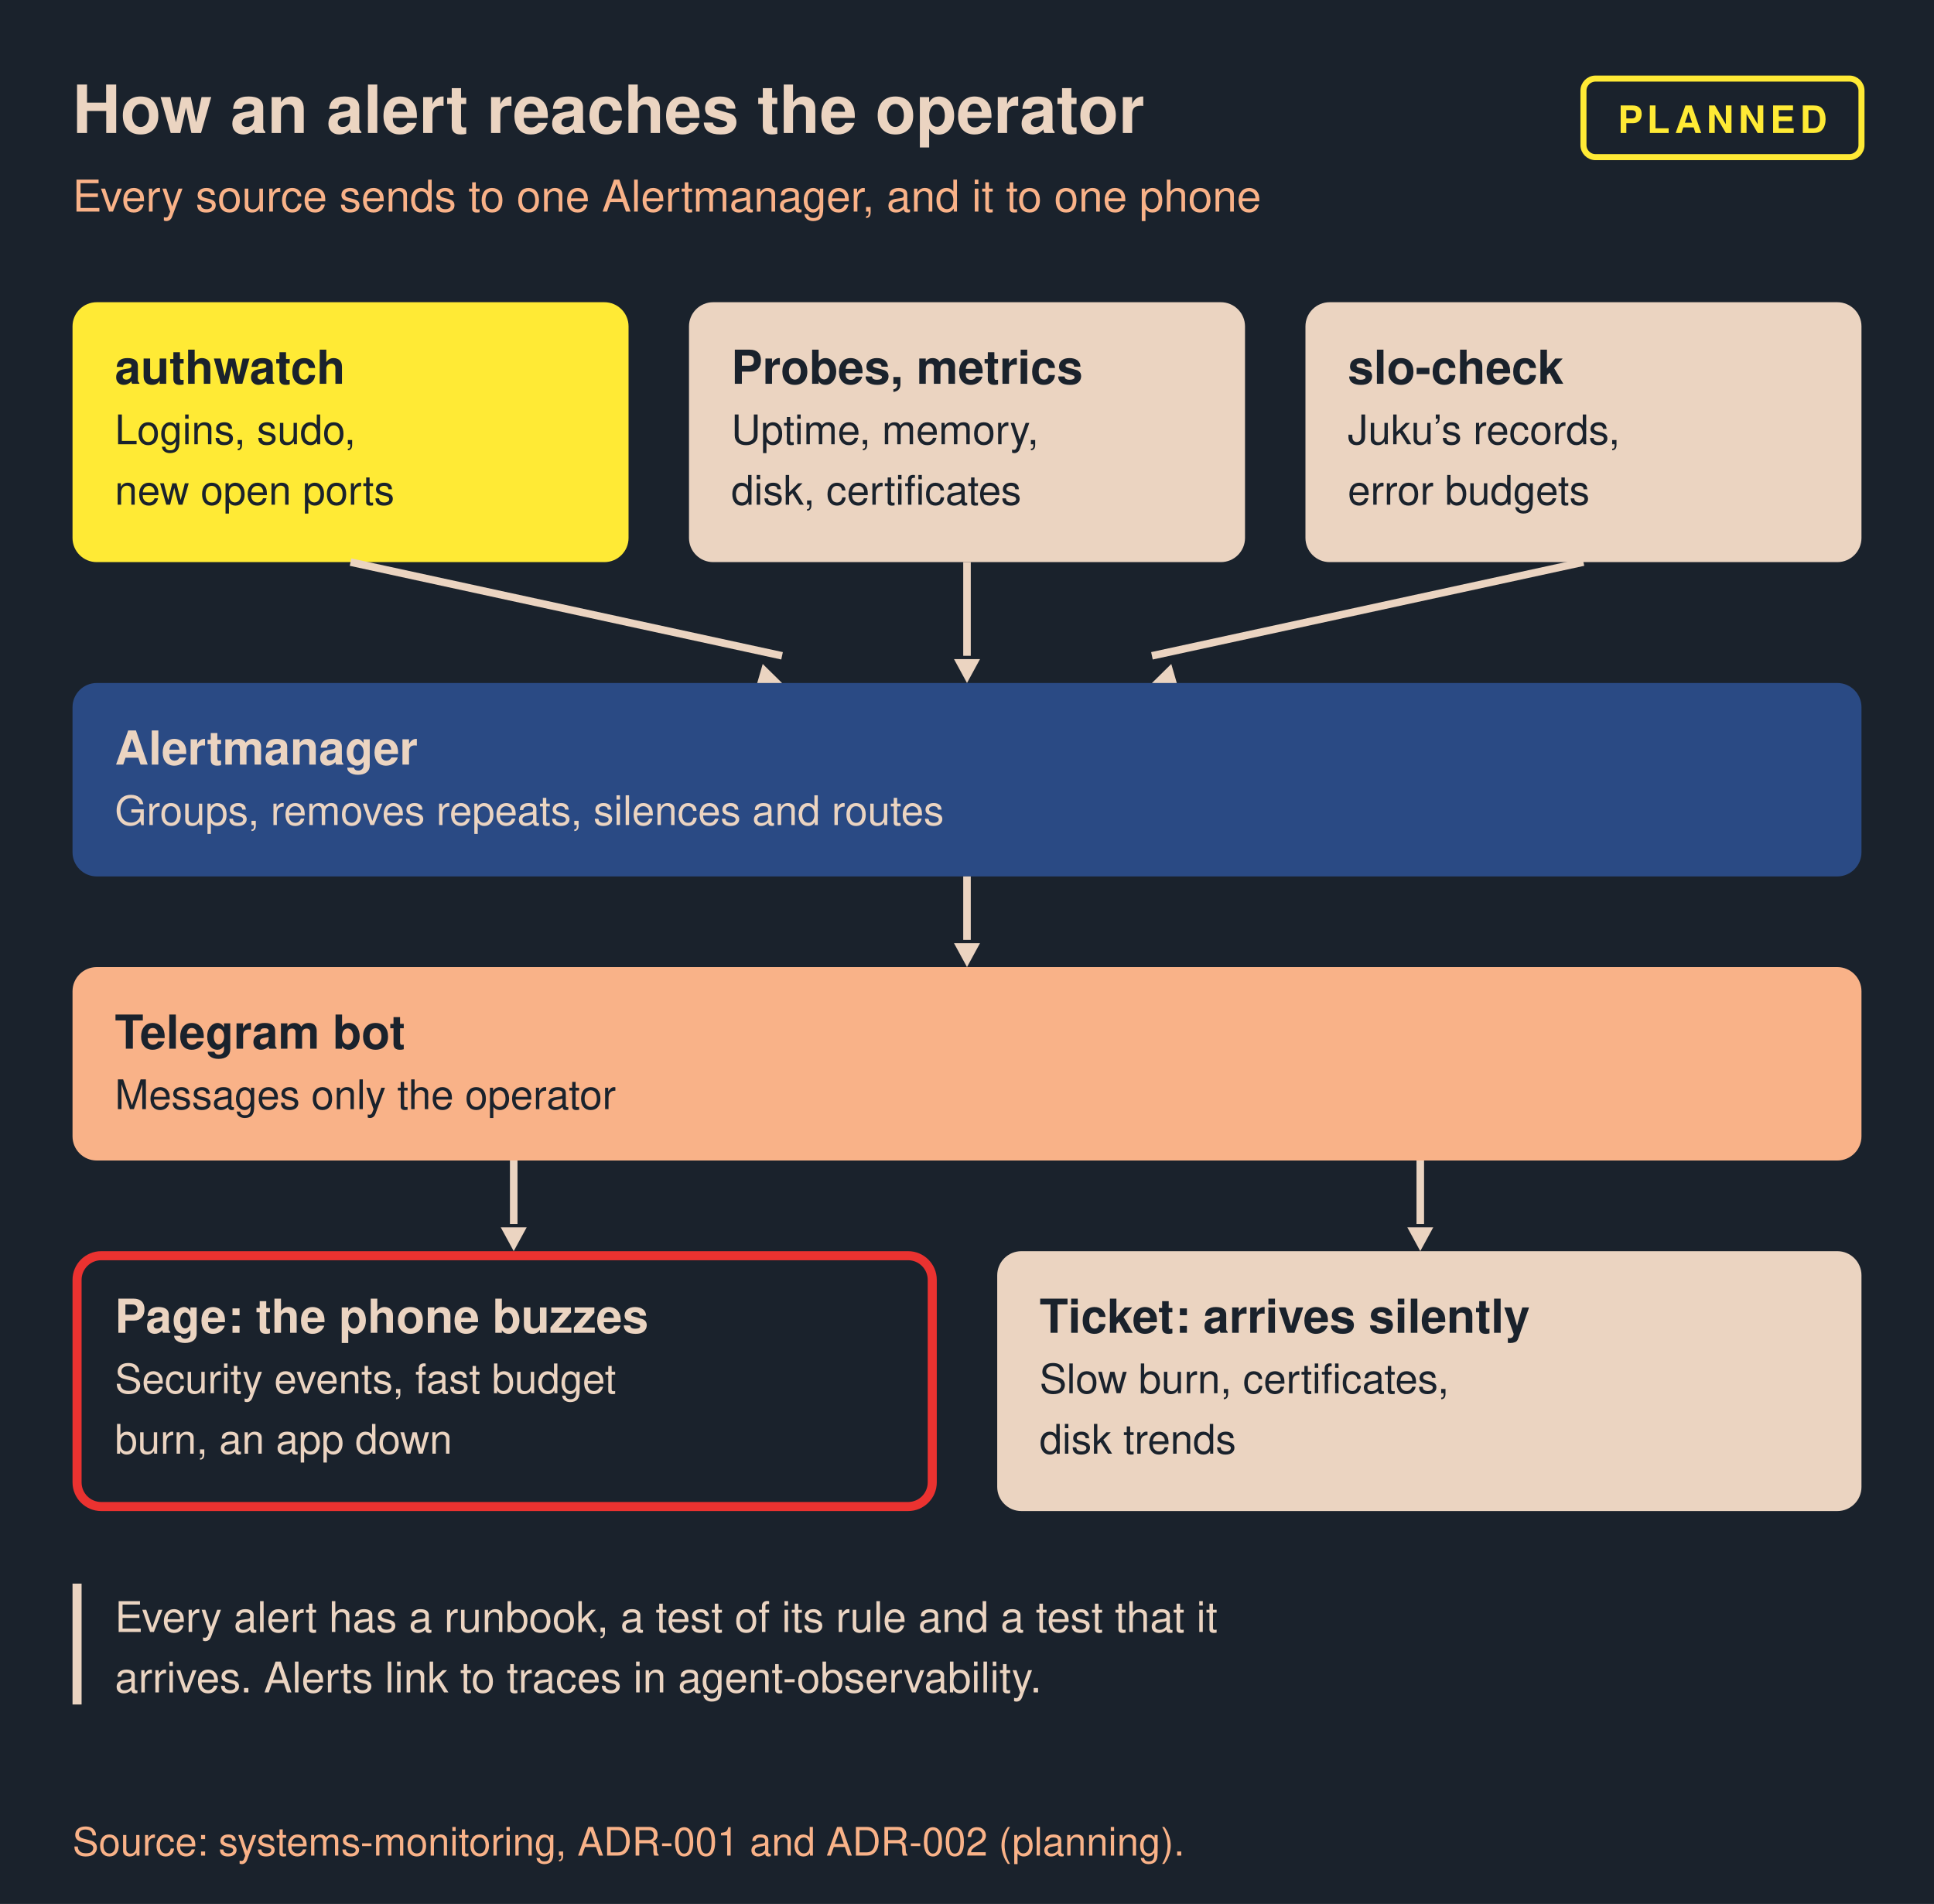
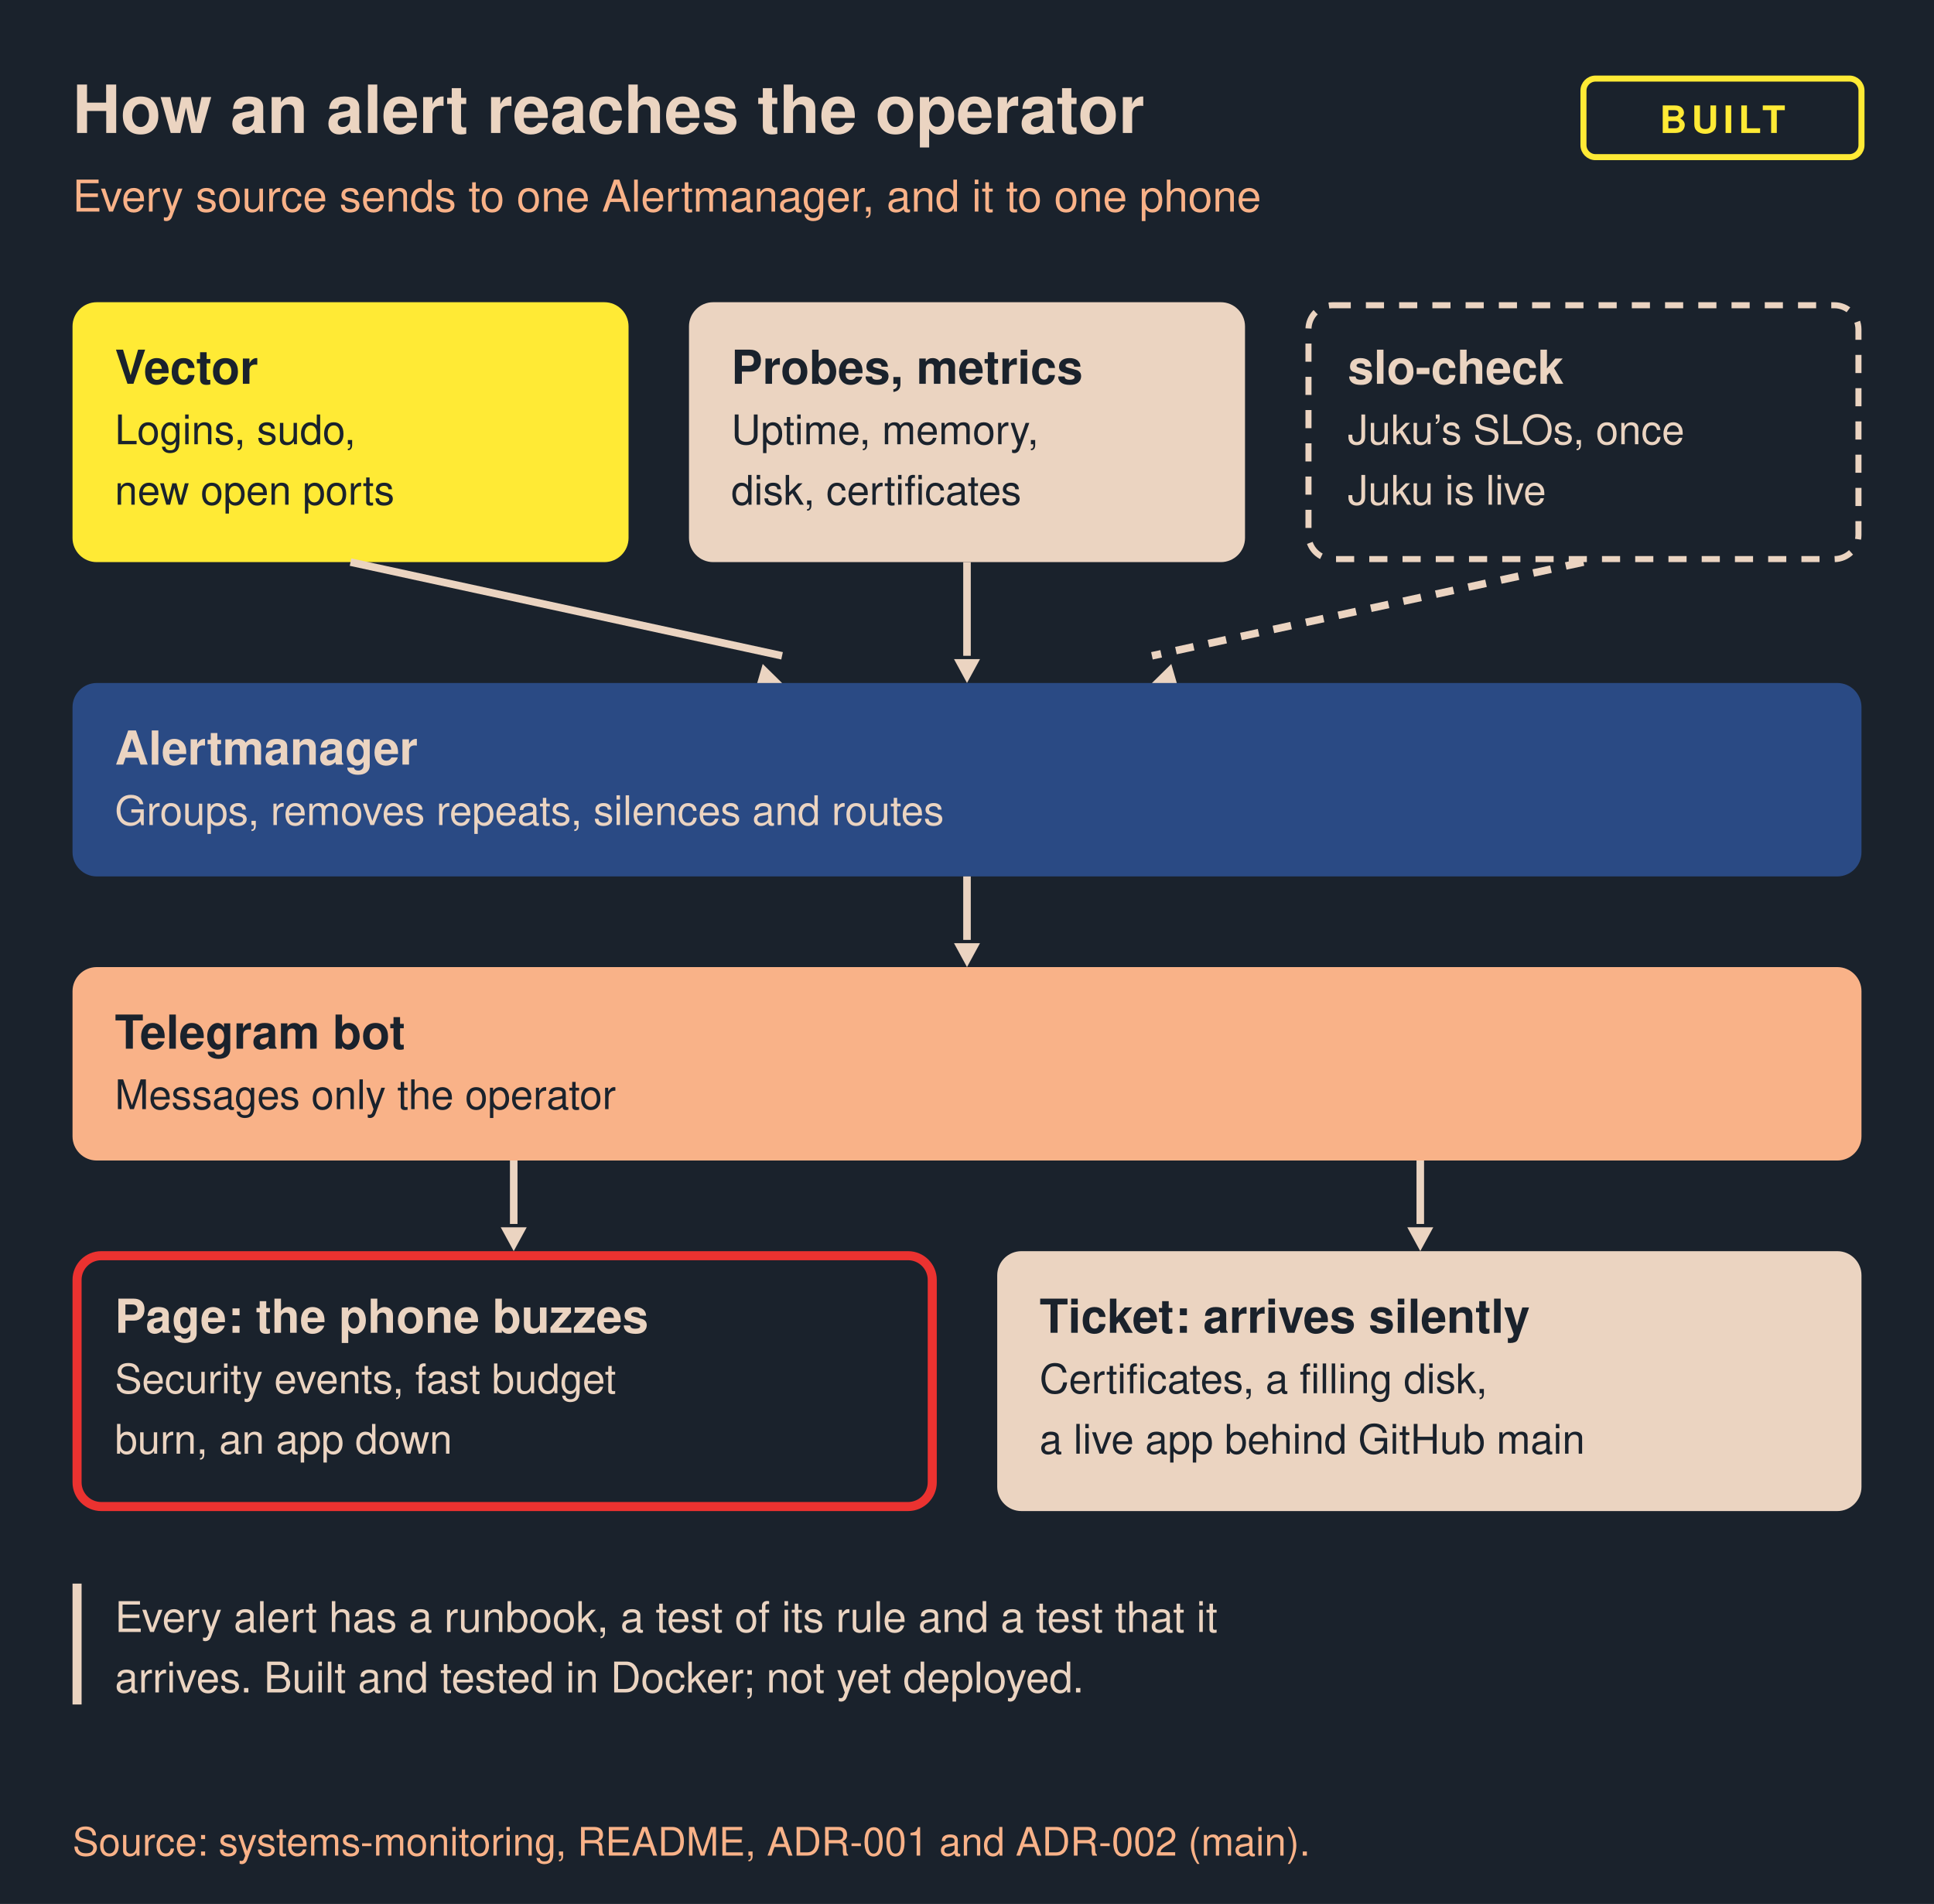
<svg xmlns="http://www.w3.org/2000/svg" viewBox="0 0 640 630" width="640" height="630">
  <rect width="640" height="630" fill="#1a222c" />
  <g font-family="'Helvetica Neue', Helvetica, Arial, 'Hiragino Kaku Gothic ProN', 'Hiragino Sans', 'Noto Sans JP', 'Yu Gothic', Meiryo, sans-serif">
    <text x="24" y="44" font-size="22" font-weight="700" fill="#ebd4c1">How an alert reaches the operator</text>
    <text x="24" y="70" font-size="14.5" fill="#f9b288">Every source sends to one Alertmanager, and it to one phone</text>
    <rect x="524" y="26" width="92" height="26" rx="4" fill="none" stroke="#ffea35" stroke-width="2" />
-     <text x="570" y="44" font-size="12.5" font-weight="700" letter-spacing="1.5" text-anchor="middle" fill="#ffea35">PLANNED</text>
+     <text x="570" y="44" font-size="12.5" font-weight="700" letter-spacing="1.5" text-anchor="middle" fill="#ffea35">BUILT</text>
    <rect x="24" y="100" width="184" height="86" rx="8" fill="#ffea35" />
-     <text x="38" y="127" font-size="15.5" font-weight="700" fill="#1a222c">authwatch</text>
+     <text x="38" y="127" font-size="15.5" font-weight="700" fill="#1a222c">Vector</text>
    <text x="38" y="147" font-size="13.5" font-weight="400" fill="#1a222c">Logins, sudo,</text>
    <text x="38" y="167" font-size="13.5" font-weight="400" fill="#1a222c">new open ports</text>
    <rect x="228" y="100" width="184" height="86" rx="8" fill="#ebd4c1" />
    <text x="242" y="127" font-size="15.5" font-weight="700" fill="#1a222c">Probes, metrics</text>
    <text x="242" y="147" font-size="13.5" font-weight="400" fill="#1a222c">Uptime, memory,</text>
    <text x="242" y="167" font-size="13.5" font-weight="400" fill="#1a222c">disk, certificates</text>
-     <rect x="432" y="100" width="184" height="86" rx="8" fill="#ebd4c1" />
-     <text x="446" y="127" font-size="15.5" font-weight="700" fill="#1a222c">slo-check</text>
-     <text x="446" y="147" font-size="13.5" font-weight="400" fill="#1a222c">Juku’s records,</text>
-     <text x="446" y="167" font-size="13.5" font-weight="400" fill="#1a222c">error budgets</text>
+     <rect x="433" y="101" width="182" height="84" rx="8" fill="none" stroke="#ebd4c1" stroke-width="2" stroke-dasharray="6 5" />
+     <text x="446" y="127" font-size="15.5" font-weight="700" fill="#ebd4c1">slo-check</text>
+     <text x="446" y="147" font-size="13.5" font-weight="400" fill="#ebd4c1">Juku’s SLOs, once</text>
+     <text x="446" y="167" font-size="13.5" font-weight="400" fill="#ebd4c1">Juku is live</text>
    <line x1="116" y1="186" x2="258.8" y2="217" stroke="#ebd4c1" stroke-width="2.5" />
    <path d="M258.8 226 L250.0 228.0 L252.4 219.7 Z" fill="#ebd4c1" />
    <line x1="320" y1="186" x2="320" y2="217" stroke="#ebd4c1" stroke-width="2.5" />
    <path d="M320 226 L315.7 218.1 L324.3 218.1 Z" fill="#ebd4c1" />
-     <line x1="524" y1="186" x2="381.2" y2="217" stroke="#ebd4c1" stroke-width="2.5" />
+     <line x1="524" y1="186" x2="381.2" y2="217" stroke="#ebd4c1" stroke-width="2.5" stroke-dasharray="6 5" />
    <path d="M381.2 226 L387.6 219.7 L390.0 228.0 Z" fill="#ebd4c1" />
    <rect x="24" y="226" width="592" height="64" rx="8" fill="#2a4a84" />
    <text x="38" y="253" font-size="15.5" font-weight="700" fill="#ebd4c1">Alertmanager</text>
    <text x="38" y="273" font-size="13.5" font-weight="400" fill="#ebd4c1">Groups, removes repeats, silences and routes</text>
    <line x1="320" y1="290" x2="320" y2="311" stroke="#ebd4c1" stroke-width="2.5" />
    <path d="M320 320 L315.7 312.1 L324.3 312.1 Z" fill="#ebd4c1" />
    <rect x="24" y="320" width="592" height="64" rx="8" fill="#f9b288" />
    <text x="38" y="347" font-size="15.5" font-weight="700" fill="#1a222c">Telegram bot</text>
    <text x="38" y="367" font-size="13.5" font-weight="400" fill="#1a222c">Messages only the operator</text>
    <line x1="170" y1="384" x2="170" y2="405" stroke="#ebd4c1" stroke-width="2.5" />
    <path d="M170 414 L165.7 406.1 L174.3 406.1 Z" fill="#ebd4c1" />
    <line x1="470" y1="384" x2="470" y2="405" stroke="#ebd4c1" stroke-width="2.5" />
    <path d="M470 414 L465.7 406.1 L474.3 406.1 Z" fill="#ebd4c1" />
    <rect x="25.5" y="415.5" width="283" height="83" rx="8" fill="none" stroke="#eb3230" stroke-width="3" />
    <text x="38" y="441" font-size="15.5" font-weight="700" fill="#ebd4c1">Page: the phone buzzes</text>
    <text x="38" y="461" font-size="13.5" font-weight="400" fill="#ebd4c1">Security events, fast budget</text>
    <text x="38" y="481" font-size="13.5" font-weight="400" fill="#ebd4c1">burn, an app down</text>
    <rect x="330" y="414" width="286" height="86" rx="8" fill="#ebd4c1" />
    <text x="344" y="441" font-size="15.5" font-weight="700" fill="#1a222c">Ticket: arrives silently</text>
-     <text x="344" y="461" font-size="13.5" font-weight="400" fill="#1a222c">Slow burn, certificates,</text>
-     <text x="344" y="481" font-size="13.5" font-weight="400" fill="#1a222c">disk trends</text>
+     <text x="344" y="461" font-size="13.5" font-weight="400" fill="#1a222c">Certificates, a filling disk,</text>
+     <text x="344" y="481" font-size="13.5" font-weight="400" fill="#1a222c">a live app behind GitHub main</text>
    <rect x="24" y="524" width="3" height="40" fill="#ebd4c1" />
    <text x="38" y="540" font-size="14" fill="#ebd4c1">Every alert has a runbook, a test of its rule and a test that it</text>
-     <text x="38" y="560" font-size="14" fill="#ebd4c1">arrives. Alerts link to traces in agent-observability.</text>
-     <text x="24" y="614" font-size="13" fill="#f9b288">Source: systems-monitoring, ADR-001 and ADR-002 (planning).</text>
+     <text x="38" y="560" font-size="14" fill="#ebd4c1">arrives. Built and tested in Docker; not yet deployed.</text>
+     <text x="24" y="614" font-size="13" fill="#f9b288">Source: systems-monitoring, README, ADR-001 and ADR-002 (main).</text>
  </g>
</svg>
